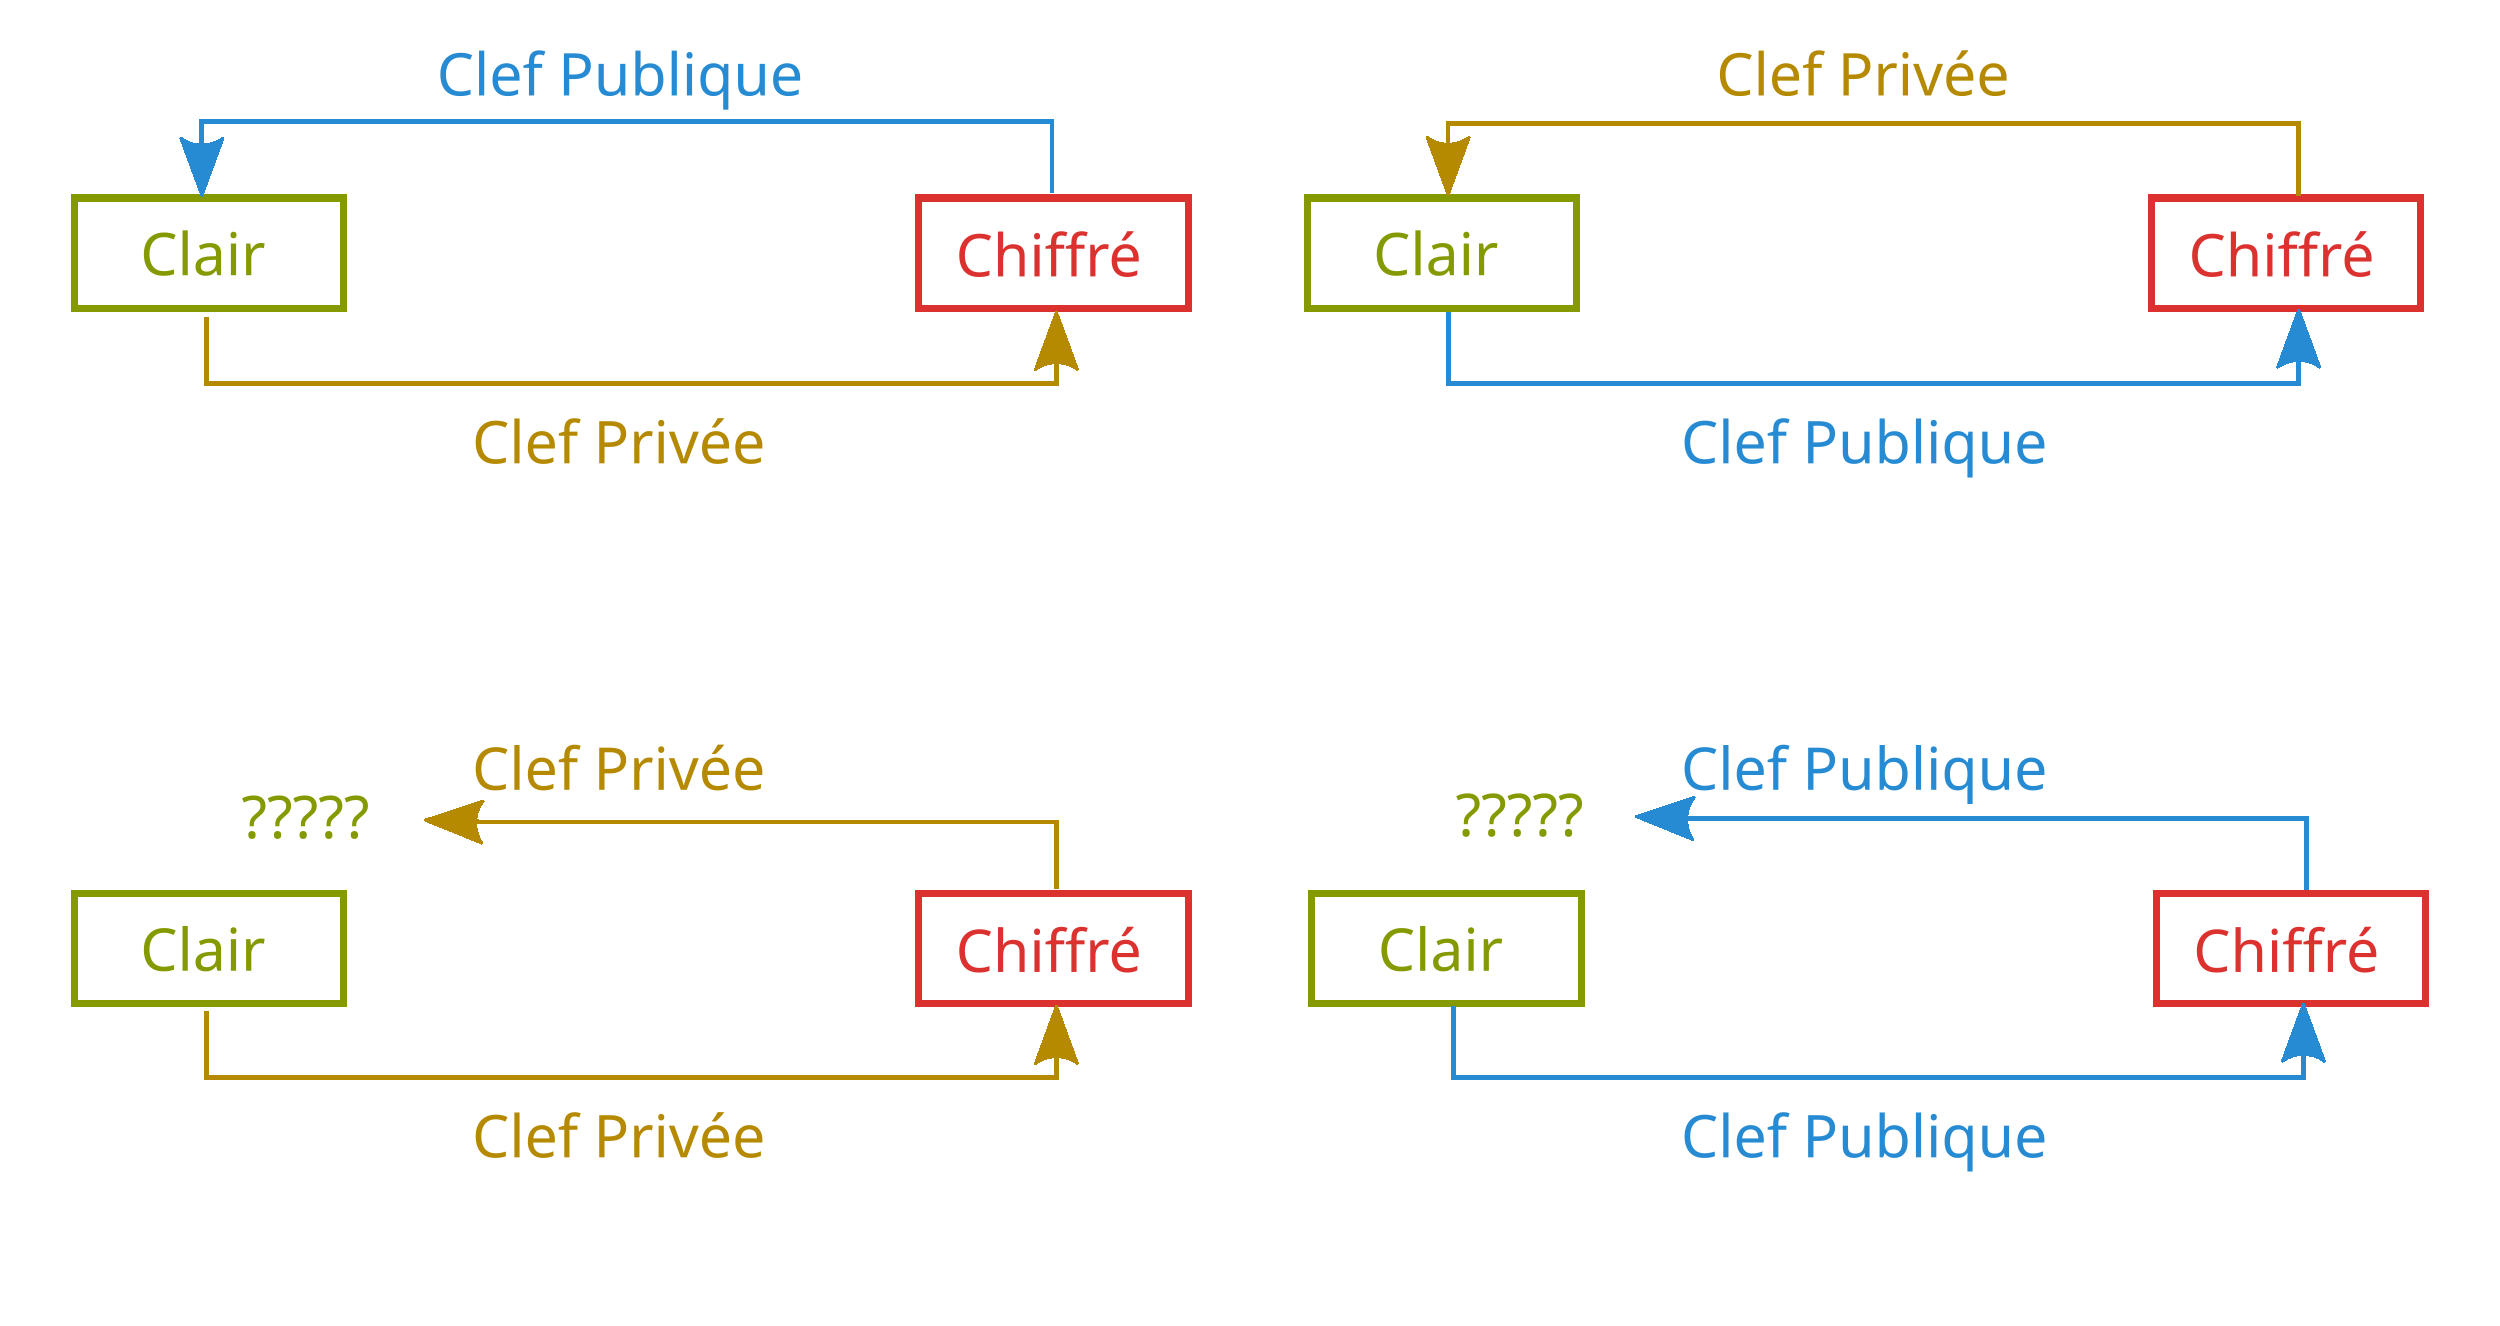
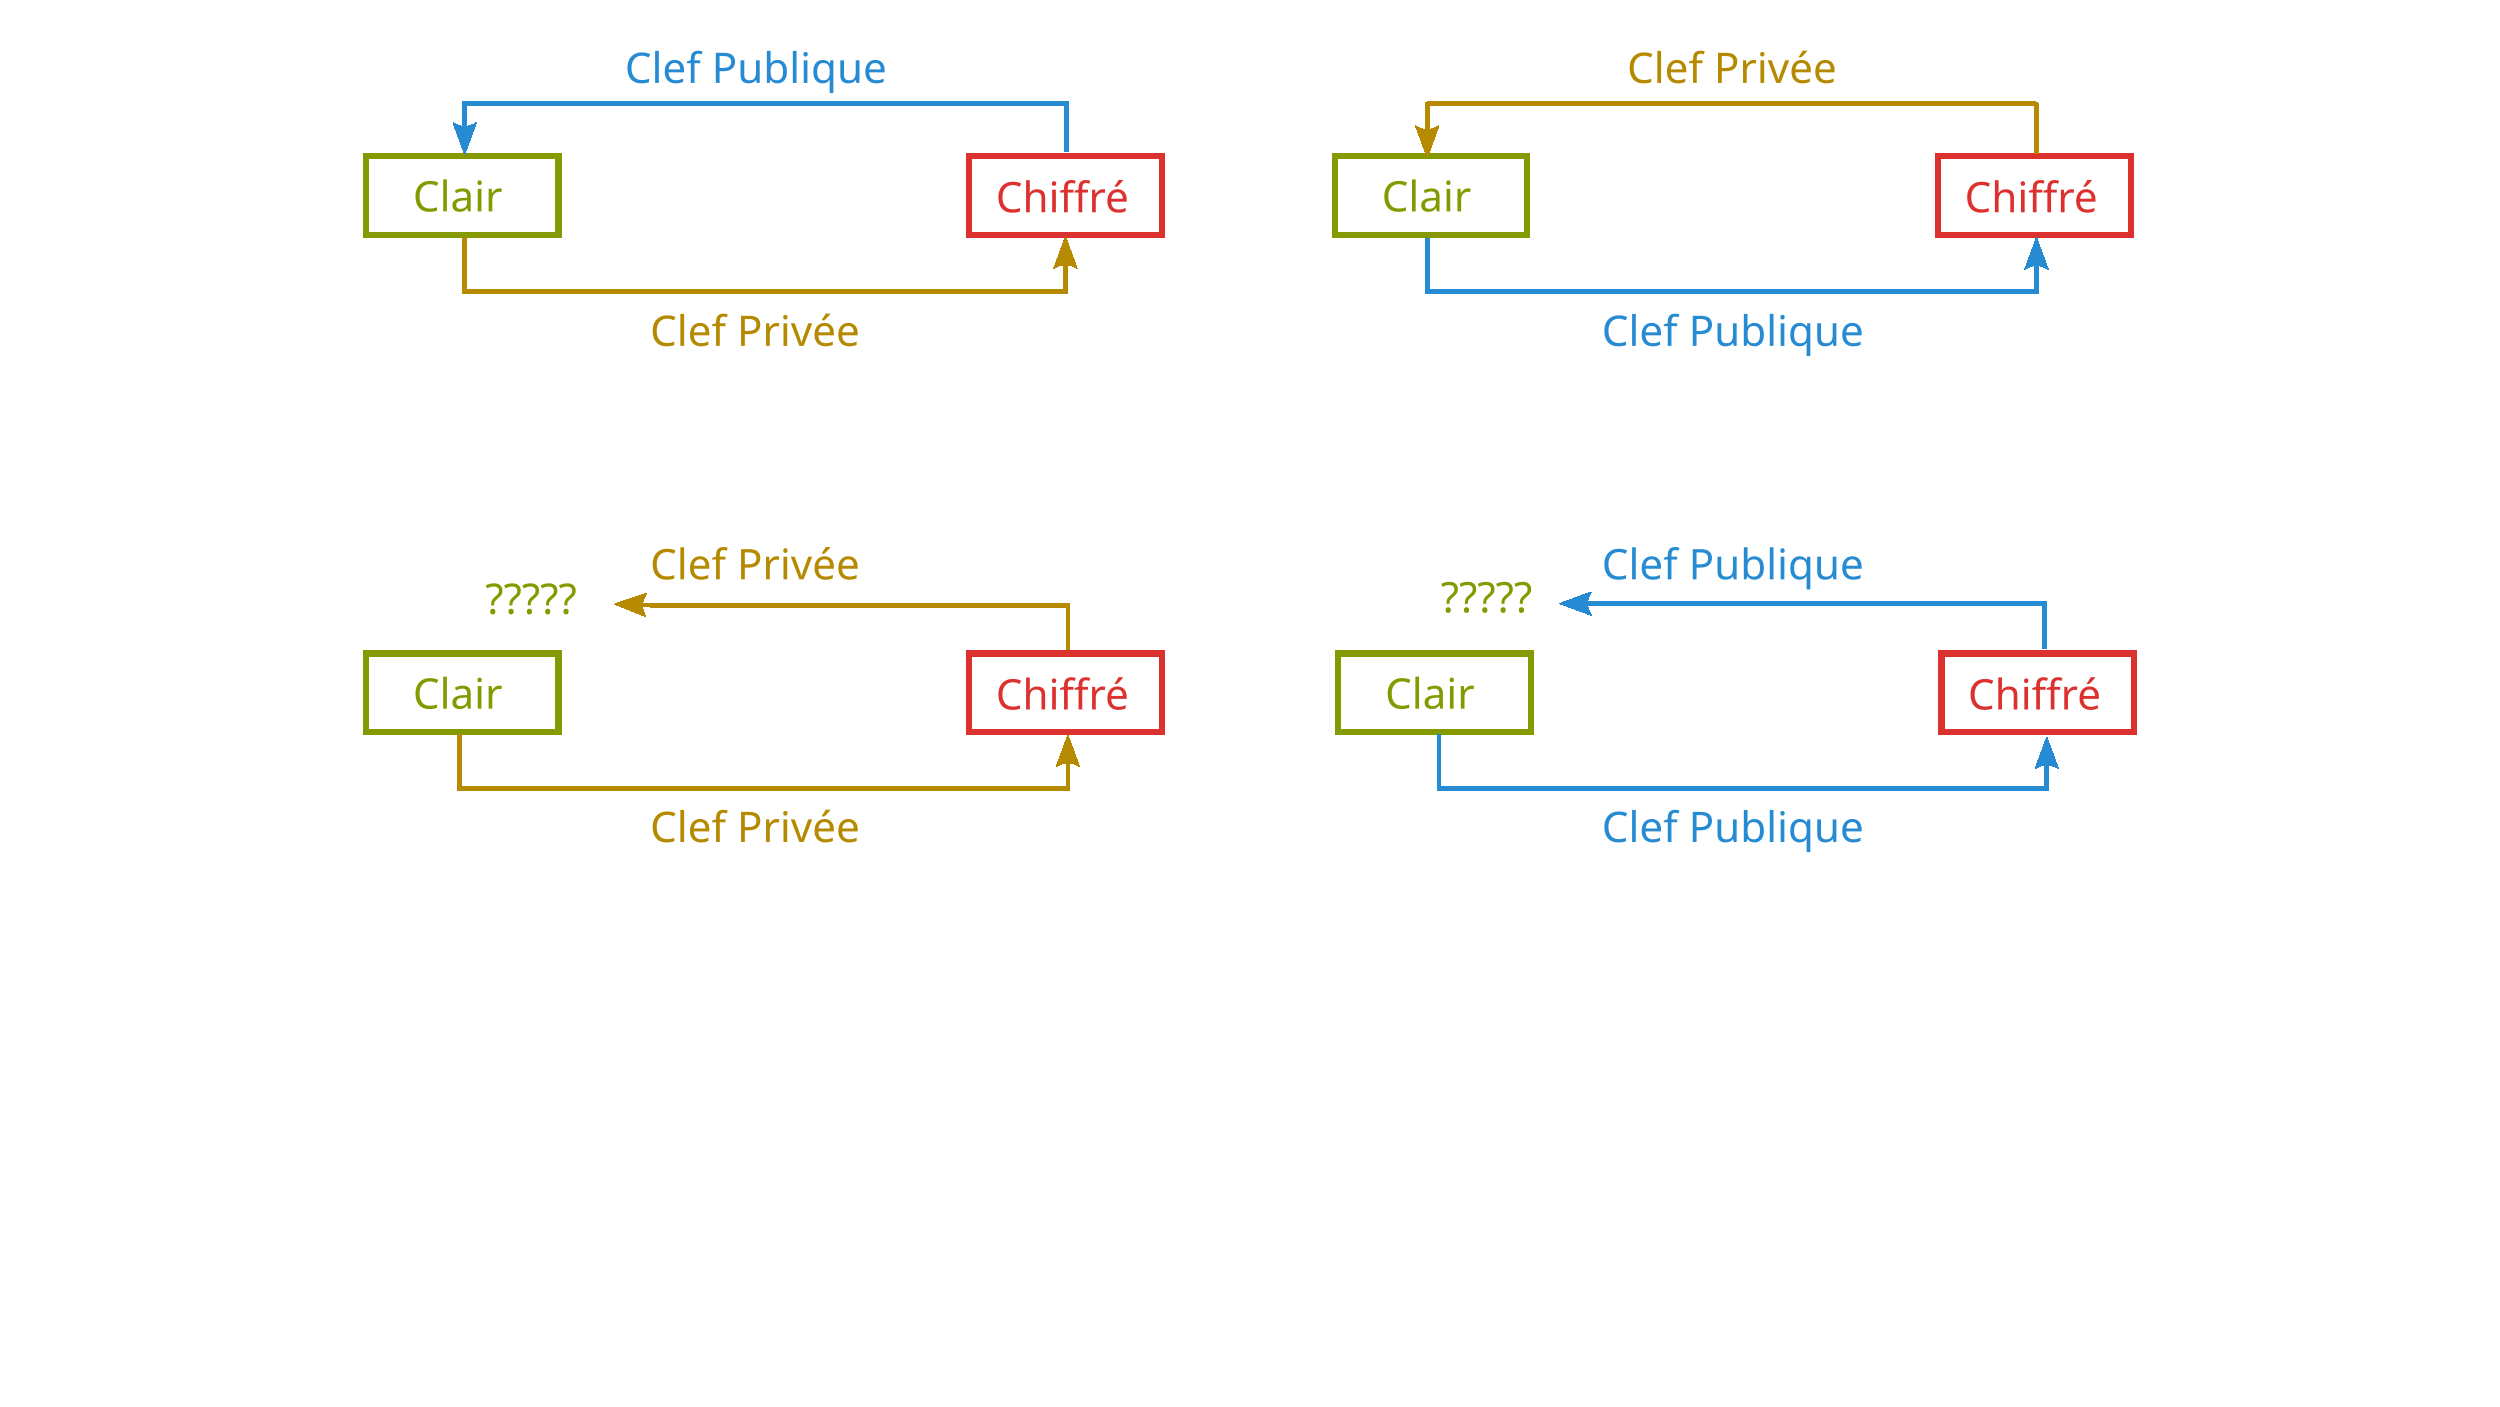
- <svg xmlns="http://www.w3.org/2000/svg" width="1059.039" height="561.472" id="svg4380" version="1.1" viewBox="0 0 1059.04 561.472" style="shape-rendering:crispEdges">
+ <svg xmlns="http://www.w3.org/2000/svg" width="1600" height="900" id="svg4380" version="1.1" viewBox="0 0 1600 900" style="shape-rendering:crispEdges">
  <defs id="defs4382">
+     <marker style="overflow:visible;" id="marker7441" refX="0.0" refY="0.0" orient="auto">
+       <path transform="scale(0.6) rotate(180) translate(0,0)" d="M 8.719,4.034 L -2.207,0.016 L 8.719,-4.002 C 6.973,-1.63 6.983,1.616 8.719,4.034 z " style="fill-rule:evenodd;stroke-width:0.625;stroke-linejoin:round;stroke:#268bd2;stroke-opacity:1;fill:#268bd2;fill-opacity:1" id="path7443" />
+     </marker>
+     <marker orient="auto" refY="0.0" refX="0.0" id="Arrow2Mend" style="overflow:visible;">
+       <path id="path6593" style="fill-rule:evenodd;stroke-width:0.625;stroke-linejoin:round;stroke:#b58900;stroke-opacity:1;fill:#b58900;fill-opacity:1" d="M 8.719,4.034 L -2.207,0.016 L 8.719,-4.002 C 6.973,-1.63 6.983,1.616 8.719,4.034 z " transform="scale(0.6) rotate(180) translate(0,0)" />
+     </marker>
+     <marker style="overflow:visible;" id="marker6288" refX="0.0" refY="0.0" orient="auto">
+       <path transform="scale(0.6) rotate(180) translate(0,0)" d="M 8.719,4.034 L -2.207,0.016 L 8.719,-4.002 C 6.973,-1.63 6.983,1.616 8.719,4.034 z " style="fill-rule:evenodd;stroke-width:0.625;stroke-linejoin:round;stroke:#268bd2;stroke-opacity:1;fill:#268bd2;fill-opacity:1" id="path6290" />
+     </marker>
+     <marker orient="auto" refY="0.0" refX="0.0" id="marker5688" style="overflow:visible;">
+       <path id="path5690" style="fill-rule:evenodd;stroke-width:0.625;stroke-linejoin:round;stroke:#268bd2;stroke-opacity:1;fill:#268bd2;fill-opacity:1" d="M 8.719,4.034 L -2.207,0.016 L 8.719,-4.002 C 6.973,-1.63 6.983,1.616 8.719,4.034 z " transform="scale(0.6) rotate(180) translate(0,0)" />
+     </marker>
+     <marker style="overflow:visible;" id="marker4632" refX="0.0" refY="0.0" orient="auto">
+       <path transform="scale(0.6) rotate(180) translate(0,0)" d="M 8.719,4.034 L -2.207,0.016 L 8.719,-4.002 C 6.973,-1.63 6.983,1.616 8.719,4.034 z " style="fill-rule:evenodd;stroke-width:0.625;stroke-linejoin:round;stroke:#b58900;stroke-opacity:1;fill:#b58900;fill-opacity:1" id="path4634" />
+     </marker>
+     <marker orient="auto" refY="0.0" refX="0.0" id="marker7377" style="overflow:visible;">
+       <path id="path7379" style="fill-rule:evenodd;stroke-width:0.625;stroke-linejoin:round;stroke:#b58900;stroke-opacity:1;fill:#b58900;fill-opacity:1" d="M 8.719,4.034 L -2.207,0.016 L 8.719,-4.002 C 6.973,-1.63 6.983,1.616 8.719,4.034 z " transform="scale(0.6) rotate(180) translate(0,0)" />
+     </marker>
+     <marker style="overflow:visible;" id="marker7241" refX="0.0" refY="0.0" orient="auto">
+       <path transform="scale(0.6) rotate(180) translate(0,0)" d="M 8.719,4.034 L -2.207,0.016 L 8.719,-4.002 C 6.973,-1.63 6.983,1.616 8.719,4.034 z " style="fill-rule:evenodd;stroke-width:0.625;stroke-linejoin:round;stroke:#b58900;stroke-opacity:1;fill:#b58900;fill-opacity:1" id="path7243" />
+     </marker>
+     <marker style="overflow:visible;" id="marker7027" refX="0.0" refY="0.0" orient="auto">
+       <path transform="scale(0.6) rotate(180) translate(0,0)" d="M 8.719,4.034 L -2.207,0.016 L 8.719,-4.002 C 6.973,-1.63 6.983,1.616 8.719,4.034 z " style="fill-rule:evenodd;stroke-width:0.625;stroke-linejoin:round;stroke:#268bd2;stroke-opacity:1;fill:#268bd2;fill-opacity:1" id="path7029" />
+     </marker>
+     <marker orient="auto" refY="0.0" refX="0.0" id="marker6963" style="overflow:visible;">
+       <path id="path6965" style="fill-rule:evenodd;stroke-width:0.625;stroke-linejoin:round;stroke:#268bd2;stroke-opacity:1;fill:#268bd2;fill-opacity:1" d="M 8.719,4.034 L -2.207,0.016 L 8.719,-4.002 C 6.973,-1.63 6.983,1.616 8.719,4.034 z " transform="scale(0.6) rotate(180) translate(0,0)" />
+     </marker>
+     <marker style="overflow:visible" id="marker4835" refX="0" refY="0" orient="auto">
+       <path transform="matrix(-1.1,0,0,-1.1,-1.1,0)" d="M 8.719,4.034 -2.207,0.016 8.719,-4.002 c -1.745,2.372 -1.735,5.617 -6e-7,8.035 z" style="fill:#268bd2;fill-opacity:1;fill-rule:evenodd;stroke:#268bd2;stroke-width:0.625;stroke-linejoin:round;stroke-opacity:1" id="path4837" />
+     </marker>
+     <marker orient="auto" refY="0.0" refX="0.0" id="Arrow1Mend" style="overflow:visible;">
+       <path id="path4406" d="M 0.0,0.0 L 5.0,-5.0 L -12.5,0.0 L 5.0,5.0 L 0.0,0.0 z " style="fill-rule:evenodd;stroke:#268bd2;stroke-width:1pt;stroke-opacity:1;fill:#268bd2;fill-opacity:1" transform="scale(0.4) rotate(180) translate(10,0)" />
+     </marker>
    <marker style="overflow:visible" id="marker17801" refX="0" refY="0" orient="auto">
      <path transform="matrix(-1.1,0,0,-1.1,-1.1,0)" d="M 8.719,4.034 -2.207,0.016 8.719,-4.002 c -1.745,2.372 -1.735,5.617 -6e-7,8.035 z" style="fill:#b58900;fill-opacity:1;fill-rule:evenodd;stroke:#b58900;stroke-width:0.625;stroke-linejoin:round;stroke-opacity:1" id="path17803" />
-     </marker>
-     <marker orient="auto" refY="0" refX="0" id="marker17487" style="overflow:visible">
-       <path id="path17489" style="fill:#268bd2;fill-opacity:1;fill-rule:evenodd;stroke:#268bd2;stroke-width:0.625;stroke-linejoin:round;stroke-opacity:1" d="M 8.719,4.034 -2.207,0.016 8.719,-4.002 c -1.745,2.372 -1.735,5.617 -6e-7,8.035 z" transform="matrix(-1.1,0,0,-1.1,-1.1,0)" />
-     </marker>
-     <marker style="overflow:visible" id="marker6162" refX="0" refY="0" orient="auto">
-       <path transform="matrix(-1.1,0,0,-1.1,-1.1,0)" d="M 8.719,4.034 -2.207,0.016 8.719,-4.002 c -1.745,2.372 -1.735,5.617 -6e-7,8.035 z" style="fill:#268bd2;fill-opacity:1;fill-rule:evenodd;stroke:#268bd2;stroke-width:0.625;stroke-linejoin:round;stroke-opacity:1" id="path6164" />
-     </marker>
-     <marker orient="auto" refY="0" refX="0" id="Arrow2Lend" style="overflow:visible">
-       <path id="path5040" style="fill:#b58900;fill-opacity:1;fill-rule:evenodd;stroke:#b58900;stroke-width:0.625;stroke-linejoin:round;stroke-opacity:1" d="M 8.719,4.034 -2.207,0.016 8.719,-4.002 c -1.745,2.372 -1.735,5.617 -6e-7,8.035 z" transform="matrix(-1.1,0,0,-1.1,-1.1,0)" />
    </marker>
    <marker orient="auto" refY="0" refX="0" id="Arrow2Lend-0-8" style="overflow:visible">
      <path id="path5040-4-5" style="fill:#268bd2;fill-opacity:1;fill-rule:evenodd;stroke:#268bd2;stroke-width:0.625;stroke-linejoin:round;stroke-opacity:1" d="M 8.719,4.034 -2.207,0.016 8.719,-4.002 c -1.745,2.372 -1.735,5.617 -6e-7,8.035 z" transform="matrix(-1.1,0,0,-1.1,-1.1,0)" />
    </marker>
    <marker orient="auto" refY="0" refX="0" id="Arrow2Lend-7" style="overflow:visible">
      <path id="path5040-41" style="fill:#b58900;fill-opacity:1;fill-rule:evenodd;stroke:#b58900;stroke-width:0.625;stroke-linejoin:round;stroke-opacity:1" d="M 8.719,4.034 -2.207,0.016 8.719,-4.002 c -1.745,2.372 -1.735,5.617 -6e-7,8.035 z" transform="matrix(-1.1,0,0,-1.1,-1.1,0)" />
    </marker>
    <marker orient="auto" refY="0" refX="0" id="Arrow2Lend-0-6" style="overflow:visible">
      <path id="path5040-4-4" style="fill:#268bd2;fill-opacity:1;fill-rule:evenodd;stroke:#268bd2;stroke-width:0.625;stroke-linejoin:round;stroke-opacity:1" d="M 8.719,4.034 -2.207,0.016 8.719,-4.002 c -1.745,2.372 -1.735,5.617 -6e-7,8.035 z" transform="matrix(-1.1,0,0,-1.1,-1.1,0)" />
    </marker>
    <marker orient="auto" refY="0" refX="0" id="Arrow2Lend-09" style="overflow:visible">
      <path id="path5040-2" style="fill:#b58900;fill-opacity:1;fill-rule:evenodd;stroke:#b58900;stroke-width:0.625;stroke-linejoin:round;stroke-opacity:1" d="M 8.719,4.034 -2.207,0.016 8.719,-4.002 c -1.745,2.372 -1.735,5.617 -6e-7,8.035 z" transform="matrix(-1.1,0,0,-1.1,-1.1,0)" />
    </marker>
    <marker orient="auto" refY="0" refX="0" id="Arrow2Lend-09-9" style="overflow:visible">
      <path id="path5040-2-7" style="fill:#b58900;fill-opacity:1;fill-rule:evenodd;stroke:#b58900;stroke-width:0.625;stroke-linejoin:round;stroke-opacity:1" d="M 8.719,4.034 -2.207,0.016 8.719,-4.002 c -1.745,2.372 -1.735,5.617 -6e-7,8.035 z" transform="matrix(-1.1,0,0,-1.1,-1.1,0)" />
    </marker>
    <marker style="overflow:visible" id="marker6162-5" refX="0" refY="0" orient="auto">
      <path transform="matrix(-1.1,0,0,-1.1,-1.1,0)" d="M 8.719,4.034 -2.207,0.016 8.719,-4.002 c -1.745,2.372 -1.735,5.617 -6e-7,8.035 z" style="fill:#268bd2;fill-opacity:1;fill-rule:evenodd;stroke:#268bd2;stroke-width:0.625;stroke-linejoin:round;stroke-opacity:1" id="path6164-3" />
    </marker>
    <marker orient="auto" refY="0" refX="0" id="Arrow2Lend-8" style="overflow:visible">
      <path id="path5040-8" style="fill:#b58900;fill-opacity:1;fill-rule:evenodd;stroke:#b58900;stroke-width:0.625;stroke-linejoin:round;stroke-opacity:1" d="M 8.719,4.034 -2.207,0.016 8.719,-4.002 c -1.745,2.372 -1.735,5.617 -6e-7,8.035 z" transform="matrix(-1.1,0,0,-1.1,-1.1,0)" />
    </marker>
-     <marker orient="auto" refY="0" refX="0" id="Arrow2Lend-0-0" style="overflow:visible">
-       <path id="path5040-4-51" style="fill:#268bd2;fill-opacity:1;fill-rule:evenodd;stroke:#268bd2;stroke-width:0.625;stroke-linejoin:round;stroke-opacity:1" d="M 8.719,4.034 -2.207,0.016 8.719,-4.002 c -1.745,2.372 -1.735,5.617 -6e-7,8.035 z" transform="matrix(-1.1,0,0,-1.1,-1.1,0)" />
-     </marker>
  </defs>
-   <g id="layer1" transform="translate(-34.60794,77.92417)" style="display:inline">
-     <g id="g17889" transform="translate(0,-25.40829)">
-       <rect y="31.37" x="66.108" height="46.751" width="114.174" id="rect3017-4-3" style="display:inline;fill:none;fill-opacity:1;stroke:#859900;stroke-width:3;stroke-miterlimit:4;stroke-dasharray:none;stroke-opacity:1" />
-       <text id="text4958" y="64.066" x="94.014" style="font-style:normal;font-variant:normal;font-weight:normal;font-stretch:normal;font-size:25px;line-height:125%;font-family:Sans;-inkscape-font-specification:'Sans, Normal';text-align:start;letter-spacing:0px;word-spacing:0px;writing-mode:lr-tb;text-anchor:start;display:inline;fill:#859900;fill-opacity:1;stroke:none;stroke-width:1px;stroke-linecap:butt;stroke-linejoin:miter;stroke-opacity:1" xml:space="preserve">
-         <tspan id="tspan4962" y="64.066" x="94.014">Clair</tspan>
-       </text>
-     </g>
-     <g id="g17899" transform="translate(0,-24.75581)">
-       <rect y="30.718" x="588.363" height="46.751" width="114.174" id="rect3017-4-3-85" style="display:inline;fill:none;fill-opacity:1;stroke:#859900;stroke-width:3;stroke-miterlimit:4;stroke-dasharray:none;stroke-opacity:1;shape-rendering:crispEdges" />
-       <text id="text4958-9" y="63.413" x="616.269" style="font-style:normal;font-variant:normal;font-weight:normal;font-stretch:normal;font-size:25px;line-height:125%;font-family:Sans;-inkscape-font-specification:'Sans, Normal';text-align:start;letter-spacing:0px;word-spacing:0px;writing-mode:lr-tb;text-anchor:start;display:inline;fill:#859900;fill-opacity:1;stroke:none;stroke-width:1px;stroke-linecap:butt;stroke-linejoin:miter;stroke-opacity:1;shape-rendering:crispEdges" xml:space="preserve">
-         <tspan id="tspan4962-7" y="63.413" x="616.269">Clair</tspan>
-       </text>
-     </g>
+   <g id="layer1" transform="translate(-34.60794,416.4524)" style="display:inline">
+     <rect style="display:inline;fill:none;fill-opacity:1;stroke:#859900;stroke-width:4;stroke-miterlimit:4;stroke-dasharray:none;stroke-opacity:1" id="rect3017-4-3" width="123.308" height="50.492" x="268.747" y="-316.453" />
+     <text xml:space="preserve" style="font-style:normal;font-variant:normal;font-weight:normal;font-stretch:normal;font-size:27px;line-height:125%;font-family:Sans;-inkscape-font-specification:'Sans, Normal';text-align:start;letter-spacing:0px;word-spacing:0px;writing-mode:lr-tb;text-anchor:start;display:inline;fill:#859900;fill-opacity:1;stroke:none;stroke-width:1px;stroke-linecap:butt;stroke-linejoin:miter;stroke-opacity:1" x="298.885" y="-281.142" id="text4958">
+       <tspan x="298.885" y="-281.142" id="tspan4962">Clair</tspan>
+     </text>
+     <rect style="display:inline;fill:none;fill-opacity:1;stroke:#859900;stroke-width:4;stroke-miterlimit:4;stroke-dasharray:none;stroke-opacity:1;shape-rendering:crispEdges" id="rect3017-4-3-85" width="123.308" height="50.492" x="888.782" y="-316.453" />
+     <text xml:space="preserve" style="font-style:normal;font-variant:normal;font-weight:normal;font-stretch:normal;font-size:27px;line-height:125%;font-family:Sans;-inkscape-font-specification:'Sans, Normal';text-align:start;letter-spacing:0px;word-spacing:0px;writing-mode:lr-tb;text-anchor:start;display:inline;fill:#859900;fill-opacity:1;stroke:none;stroke-width:1px;stroke-linecap:butt;stroke-linejoin:miter;stroke-opacity:1;shape-rendering:crispEdges" x="918.921" y="-281.142" id="text4958-9">
+       <tspan x="918.921" y="-281.142" id="tspan4962-7">Clair</tspan>
+     </text>
  </g>
-   <g id="layer3" transform="translate(-34.60794,77.92417)" style="display:inline">
-     <text xml:space="preserve" style="font-style:normal;font-variant:normal;font-weight:normal;font-stretch:normal;font-size:25px;line-height:125%;font-family:Sans;-inkscape-font-specification:'Sans, Normal';text-align:start;letter-spacing:0px;word-spacing:0px;writing-mode:lr-tb;text-anchor:start;display:inline;fill:#b58900;fill-opacity:1;stroke:none;stroke-width:1px;stroke-linecap:butt;stroke-linejoin:miter;stroke-opacity:1" x="234.578" y="118.348" id="text7348">
-       <tspan id="tspan7350" x="234.578" y="118.348">Clef Privée</tspan>
+   <g id="layer3" transform="translate(-34.60794,416.4524)" style="display:inline">
+     <text xml:space="preserve" style="font-style:normal;font-variant:normal;font-weight:normal;font-stretch:normal;font-size:27px;line-height:125%;font-family:Sans;-inkscape-font-specification:'Sans, Normal';text-align:start;letter-spacing:0px;word-spacing:0px;writing-mode:lr-tb;text-anchor:start;display:inline;fill:#b58900;fill-opacity:1;stroke:none;stroke-width:1px;stroke-linecap:butt;stroke-linejoin:miter;stroke-opacity:1" x="450.694" y="-195.077" id="text7348">
+       <tspan id="tspan7350" x="450.694" y="-195.077">Clef Privée</tspan>
    </text>
-     <g id="g17894" transform="translate(0,-22.65247)">
-       <rect y="28.614" x="423.718" height="46.751" width="114.174" id="rect3017-4-3-8" style="display:inline;fill:none;fill-opacity:1;stroke:#dc322f;stroke-width:3;stroke-miterlimit:4;stroke-dasharray:none;stroke-opacity:1" />
-       <text id="text4958-6" y="61.811" x="439.435" style="font-style:normal;font-variant:normal;font-weight:normal;font-stretch:normal;font-size:25px;line-height:125%;font-family:Sans;-inkscape-font-specification:'Sans, Normal';text-align:start;letter-spacing:0px;word-spacing:0px;writing-mode:lr-tb;text-anchor:start;display:inline;fill:#dc322f;fill-opacity:1;stroke:none;stroke-width:1px;stroke-linecap:butt;stroke-linejoin:miter;stroke-opacity:1" xml:space="preserve">
-         <tspan id="tspan4962-2" y="61.811" x="439.435">Chiffré</tspan>
-       </text>
-     </g>
-     <path style="display:inline;fill:none;fill-rule:evenodd;stroke:#b58900;stroke-width:2;stroke-linecap:butt;stroke-linejoin:miter;stroke-miterlimit:4;stroke-dasharray:none;stroke-opacity:1;marker-end:url(#Arrow2Lend)" d="m 122.033,56.248 0,28.397 360.128,0 0,-27.484" id="path5013" />
-     <g id="g17904" transform="translate(0,-22)">
-       <rect y="27.962" x="945.973" height="46.751" width="114.174" id="rect3017-4-3-8-8" style="display:inline;fill:none;fill-opacity:1;stroke:#dc322f;stroke-width:3;stroke-miterlimit:4;stroke-dasharray:none;stroke-opacity:1;shape-rendering:crispEdges" />
-       <text id="text4958-6-8" y="61.158" x="961.691" style="font-style:normal;font-variant:normal;font-weight:normal;font-stretch:normal;font-size:25px;line-height:125%;font-family:Sans;-inkscape-font-specification:'Sans, Normal';text-align:start;letter-spacing:0px;word-spacing:0px;writing-mode:lr-tb;text-anchor:start;display:inline;fill:#dc322f;fill-opacity:1;stroke:none;stroke-width:1px;stroke-linecap:butt;stroke-linejoin:miter;stroke-opacity:1;shape-rendering:crispEdges" xml:space="preserve">
-         <tspan id="tspan4962-2-3" y="61.158" x="961.691">Chiffré</tspan>
-       </text>
-     </g>
-     <text xml:space="preserve" style="font-style:normal;font-variant:normal;font-weight:normal;font-stretch:normal;font-size:25px;line-height:125%;font-family:Sans;-inkscape-font-specification:'Sans, Normal';text-align:start;letter-spacing:0px;word-spacing:0px;writing-mode:lr-tb;text-anchor:start;display:inline;fill:#268bd2;fill-opacity:1;stroke:none;stroke-width:1px;stroke-linecap:butt;stroke-linejoin:miter;stroke-opacity:1;shape-rendering:crispEdges" x="746.691" y="118.348" id="text7348-4-3">
-       <tspan id="tspan7350-7-0" x="746.691" y="118.348">Clef Publique</tspan>
+     <rect style="display:inline;fill:none;fill-opacity:1;stroke:#dc322f;stroke-width:4;stroke-miterlimit:4;stroke-dasharray:none;stroke-opacity:1" id="rect3017-4-3-8" width="123.308" height="50.492" x="654.965" y="-316.453" />
+     <text xml:space="preserve" style="font-style:normal;font-variant:normal;font-weight:normal;font-stretch:normal;font-size:27px;line-height:125%;font-family:Sans;-inkscape-font-specification:'Sans, Normal';text-align:start;letter-spacing:0px;word-spacing:0px;writing-mode:lr-tb;text-anchor:start;display:inline;fill:#dc322f;fill-opacity:1;stroke:none;stroke-width:1px;stroke-linecap:butt;stroke-linejoin:miter;stroke-opacity:1" x="671.94" y="-280.601" id="text4958-6">
+       <tspan x="671.94" y="-280.601" id="tspan4962-2">Chiffré</tspan>
    </text>
-     <path style="display:inline;fill:none;fill-rule:evenodd;stroke:#268bd2;stroke-width:2;stroke-linecap:butt;stroke-linejoin:miter;stroke-miterlimit:4;stroke-dasharray:none;stroke-opacity:1;marker-end:url(#marker6162);shape-rendering:crispEdges" d="m 648.276,54.367 0,30.223 360.128,0 0,-28.397" id="path5013-8-3" />
+     <rect style="display:inline;fill:none;fill-opacity:1;stroke:#dc322f;stroke-width:4;stroke-miterlimit:4;stroke-dasharray:none;stroke-opacity:1;shape-rendering:crispEdges" id="rect3017-4-3-8-8" width="123.308" height="50.492" x="1275.001" y="-316.453" />
+     <text xml:space="preserve" style="font-style:normal;font-variant:normal;font-weight:normal;font-stretch:normal;font-size:27px;line-height:125%;font-family:Sans;-inkscape-font-specification:'Sans, Normal';text-align:start;letter-spacing:0px;word-spacing:0px;writing-mode:lr-tb;text-anchor:start;display:inline;fill:#dc322f;fill-opacity:1;stroke:none;stroke-width:1px;stroke-linecap:butt;stroke-linejoin:miter;stroke-opacity:1;shape-rendering:crispEdges" x="1291.976" y="-280.601" id="text4958-6-8">
+       <tspan x="1291.976" y="-280.601" id="tspan4962-2-3">Chiffré</tspan>
+     </text>
+     <text xml:space="preserve" style="font-style:normal;font-variant:normal;font-weight:normal;font-stretch:normal;font-size:27px;line-height:125%;font-family:Sans;-inkscape-font-specification:'Sans, Normal';text-align:start;letter-spacing:0px;word-spacing:0px;writing-mode:lr-tb;text-anchor:start;display:inline;fill:#268bd2;fill-opacity:1;stroke:none;stroke-width:1px;stroke-linecap:butt;stroke-linejoin:miter;stroke-opacity:1;shape-rendering:crispEdges" x="1059.776" y="-195.077" id="text7348-4-3">
+       <tspan id="tspan7350-7-0" x="1059.776" y="-195.077">Clef Publique</tspan>
+     </text>
+     <path style="fill:none;fill-rule:evenodd;stroke:#268bd2;stroke-width:3;stroke-linecap:butt;stroke-linejoin:miter;stroke-miterlimit:4;stroke-dasharray:none;stroke-opacity:1;marker-end:url(#marker5688)" d="m 948,-264 0,34 390,0 0,-30" id="path5680" />
+     <path style="fill:none;fill-rule:evenodd;stroke:#b58900;stroke-width:3;stroke-linecap:butt;stroke-linejoin:miter;stroke-miterlimit:4;stroke-dasharray:none;stroke-opacity:1;marker-end:url(#Arrow2Mend)" d="m 332,-264 0,34 384.537,0 0,-30.523" id="path6968" />
  </g>
-   <g id="layer4" transform="translate(-34.60794,77.92417)" style="display:inline">
-     <path style="display:inline;fill:none;fill-rule:evenodd;stroke:#b58900;stroke-width:2;stroke-linecap:butt;stroke-linejoin:miter;stroke-miterlimit:4;stroke-dasharray:none;stroke-opacity:1;marker-end:url(#Arrow2Lend-09);shape-rendering:crispEdges" d="m 1008.16,4.927 0,-30.679 -360.128,0 0,27.484" id="path5013-5" />
-     <text xml:space="preserve" style="font-style:normal;font-variant:normal;font-weight:normal;font-stretch:normal;font-size:25px;line-height:125%;font-family:Sans;-inkscape-font-specification:'Sans, Normal';text-align:start;letter-spacing:0px;word-spacing:0px;writing-mode:lr-tb;text-anchor:start;display:inline;fill:#b58900;fill-opacity:1;stroke:none;stroke-width:1px;stroke-linecap:butt;stroke-linejoin:miter;stroke-opacity:1;shape-rendering:crispEdges" x="761.657" y="-37.479" id="text7348-40">
-       <tspan id="tspan7350-5" x="761.657" y="-37.479">Clef Privée</tspan>
+   <g id="layer4" transform="translate(-34.60794,416.4524)" style="display:inline">
+     <text xml:space="preserve" style="font-style:normal;font-variant:normal;font-weight:normal;font-stretch:normal;font-size:27px;line-height:125%;font-family:Sans;-inkscape-font-specification:'Sans, Normal';text-align:start;letter-spacing:0px;word-spacing:0px;writing-mode:lr-tb;text-anchor:start;display:inline;fill:#b58900;fill-opacity:1;stroke:none;stroke-width:1px;stroke-linecap:butt;stroke-linejoin:miter;stroke-opacity:1;shape-rendering:crispEdges" x="1075.94" y="-363.37" id="text7348-40">
+       <tspan id="tspan7350-5" x="1075.94" y="-363.37">Clef Privée</tspan>
    </text>
-     <text xml:space="preserve" style="font-style:normal;font-variant:normal;font-weight:normal;font-stretch:normal;font-size:25px;line-height:125%;font-family:Sans;-inkscape-font-specification:'Sans, Normal';text-align:start;letter-spacing:0px;word-spacing:0px;writing-mode:lr-tb;text-anchor:start;display:inline;fill:#268bd2;fill-opacity:1;stroke:none;stroke-width:1px;stroke-linecap:butt;stroke-linejoin:miter;stroke-opacity:1;shape-rendering:crispEdges" x="219.612" y="-37.479" id="text7348-4-1">
-       <tspan id="tspan7350-7-08" x="219.612" y="-37.479">Clef Publique</tspan>
+     <text xml:space="preserve" style="font-style:normal;font-variant:normal;font-weight:normal;font-stretch:normal;font-size:27px;line-height:125%;font-family:Sans;-inkscape-font-specification:'Sans, Normal';text-align:start;letter-spacing:0px;word-spacing:0px;writing-mode:lr-tb;text-anchor:start;display:inline;fill:#268bd2;fill-opacity:1;stroke:none;stroke-width:1px;stroke-linecap:butt;stroke-linejoin:miter;stroke-opacity:1;shape-rendering:crispEdges" x="434.531" y="-363.37" id="text7348-4-1">
+       <tspan id="tspan7350-7-08" x="434.531" y="-363.37">Clef Publique</tspan>
    </text>
-     <path style="display:inline;fill:none;fill-rule:evenodd;stroke:#268bd2;stroke-width:2;stroke-linecap:butt;stroke-linejoin:miter;stroke-miterlimit:4;stroke-dasharray:none;stroke-opacity:1;marker-end:url(#Arrow2Lend-0-0);shape-rendering:crispEdges" d="m 480.227,3.917 0,-30.223 -360.128,0 0,28.397" id="path5013-8-5" />
+     <path style="fill:none;fill-rule:evenodd;stroke:#b58900;stroke-width:3;stroke-linecap:butt;stroke-linejoin:round;stroke-miterlimit:4;stroke-dasharray:none;stroke-opacity:1;marker-end:url(#marker4632)" d="m 1338,-318 0,-32 -390,0 0,30" id="path4516" />
+     <path style="display:inline;fill:none;fill-rule:evenodd;stroke:#268bd2;stroke-width:3;stroke-linecap:butt;stroke-linejoin:miter;stroke-miterlimit:4;stroke-dasharray:none;stroke-opacity:1;marker-end:url(#marker6288);shape-rendering:crispEdges" d="m 717.182,-319.318 0,-30.682 -385.182,0 0,28" id="path6280" />
  </g>
-   <g id="layer2" style="display:inline" transform="translate(28.00002,44.60441)">
-     <g id="g18327" transform="translate(0,-26.1033)">
-       <rect y="360.037" x="527.755" height="46.751" width="114.174" id="rect3017-4-3-85-8" style="display:inline;fill:none;fill-opacity:1;stroke:#859900;stroke-width:3;stroke-miterlimit:4;stroke-dasharray:none;stroke-opacity:1;shape-rendering:crispEdges" />
-       <text id="text4958-9-8" y="392.733" x="555.662" style="font-style:normal;font-variant:normal;font-weight:normal;font-stretch:normal;font-size:25px;line-height:125%;font-family:Sans;-inkscape-font-specification:'Sans, Normal';text-align:start;letter-spacing:0px;word-spacing:0px;writing-mode:lr-tb;text-anchor:start;display:inline;fill:#859900;fill-opacity:1;stroke:none;stroke-width:1px;stroke-linecap:butt;stroke-linejoin:miter;stroke-opacity:1;shape-rendering:crispEdges" xml:space="preserve">
-         <tspan id="tspan4962-7-3" y="392.733" x="555.662">Clair</tspan>
-       </text>
-     </g>
-     <rect style="display:inline;fill:none;fill-opacity:1;stroke:#dc322f;stroke-width:3;stroke-miterlimit:4;stroke-dasharray:none;stroke-opacity:1;shape-rendering:crispEdges" id="rect3017-4-3-8-8-1" width="114.174" height="46.751" x="885.365" y="333.934" />
-     <text xml:space="preserve" style="font-style:normal;font-variant:normal;font-weight:normal;font-stretch:normal;font-size:25px;line-height:125%;font-family:Sans;-inkscape-font-specification:'Sans, Normal';text-align:start;letter-spacing:0px;word-spacing:0px;writing-mode:lr-tb;text-anchor:start;display:inline;fill:#dc322f;fill-opacity:1;stroke:none;stroke-width:1px;stroke-linecap:butt;stroke-linejoin:miter;stroke-opacity:1;shape-rendering:crispEdges" x="901.083" y="367.13" id="text4958-6-8-8">
-       <tspan x="901.083" y="367.13" id="tspan4962-2-3-9">Chiffré</tspan>
+   <g id="layer2" style="display:inline" transform="translate(28.00002,383.1326)">
+     <rect style="display:inline;fill:none;fill-opacity:1;stroke:#859900;stroke-width:4;stroke-miterlimit:4;stroke-dasharray:none;stroke-opacity:1;shape-rendering:crispEdges" id="rect3017-4-3-85-8" width="123.308" height="50.492" x="828.334" y="35.091" />
+     <text xml:space="preserve" style="font-style:normal;font-variant:normal;font-weight:normal;font-stretch:normal;font-size:27px;line-height:125%;font-family:Sans;-inkscape-font-specification:'Sans, Normal';text-align:start;letter-spacing:0px;word-spacing:0px;writing-mode:lr-tb;text-anchor:start;display:inline;fill:#859900;fill-opacity:1;stroke:none;stroke-width:1px;stroke-linecap:butt;stroke-linejoin:miter;stroke-opacity:1;shape-rendering:crispEdges" x="858.473" y="70.403" id="text4958-9-8">
+       <tspan x="858.473" y="70.403" id="tspan4962-7-3">Clair</tspan>
    </text>
-     <text xml:space="preserve" style="font-style:normal;font-variant:normal;font-weight:normal;font-stretch:normal;font-size:25px;line-height:125%;font-family:Sans;-inkscape-font-specification:'Sans, Normal';text-align:start;letter-spacing:0px;word-spacing:0px;writing-mode:lr-tb;text-anchor:start;display:inline;fill:#268bd2;fill-opacity:1;stroke:none;stroke-width:1px;stroke-linecap:butt;stroke-linejoin:miter;stroke-opacity:1;shape-rendering:crispEdges" x="684.083" y="445.667" id="text7348-4-3-6">
-       <tspan id="tspan7350-7-0-4" x="684.083" y="445.667">Clef Publique</tspan>
+     <rect style="display:inline;fill:none;fill-opacity:1;stroke:#dc322f;stroke-width:4;stroke-miterlimit:4;stroke-dasharray:none;stroke-opacity:1;shape-rendering:crispEdges" id="rect3017-4-3-8-8-1" width="123.308" height="50.492" x="1214.553" y="35.091" />
+     <text xml:space="preserve" style="font-style:normal;font-variant:normal;font-weight:normal;font-stretch:normal;font-size:27px;line-height:125%;font-family:Sans;-inkscape-font-specification:'Sans, Normal';text-align:start;letter-spacing:0px;word-spacing:0px;writing-mode:lr-tb;text-anchor:start;display:inline;fill:#dc322f;fill-opacity:1;stroke:none;stroke-width:1px;stroke-linecap:butt;stroke-linejoin:miter;stroke-opacity:1;shape-rendering:crispEdges" x="1231.528" y="70.943" id="text4958-6-8-8">
+       <tspan x="1231.528" y="70.943" id="tspan4962-2-3-9">Chiffré</tspan>
    </text>
-     <path style="display:inline;fill:none;fill-rule:evenodd;stroke:#268bd2;stroke-width:2;stroke-linecap:butt;stroke-linejoin:miter;stroke-miterlimit:4;stroke-dasharray:none;stroke-opacity:1;marker-end:url(#marker6162-5);shape-rendering:crispEdges" d="m 587.668,381.687 0,30.223 360.128,0 0,-28.397" id="path5013-8-3-3" />
-     <g id="g18161" transform="translate(0,-26.7558)">
-       <rect y="360.69" x="3.5" height="46.751" width="114.174" id="rect3017-4-3-9" style="display:inline;fill:none;fill-opacity:1;stroke:#859900;stroke-width:3;stroke-miterlimit:4;stroke-dasharray:none;stroke-opacity:1;shape-rendering:crispEdges" />
-       <text id="text4958-7" y="393.386" x="31.406" style="font-style:normal;font-variant:normal;font-weight:normal;font-stretch:normal;font-size:25px;line-height:125%;font-family:Sans;-inkscape-font-specification:'Sans, Normal';text-align:start;letter-spacing:0px;word-spacing:0px;writing-mode:lr-tb;text-anchor:start;display:inline;fill:#859900;fill-opacity:1;stroke:none;stroke-width:1px;stroke-linecap:butt;stroke-linejoin:miter;stroke-opacity:1;shape-rendering:crispEdges" xml:space="preserve">
-         <tspan id="tspan4962-76" y="393.386" x="31.406">Clair</tspan>
-       </text>
-     </g>
-     <text xml:space="preserve" style="font-style:normal;font-variant:normal;font-weight:normal;font-stretch:normal;font-size:25px;line-height:125%;font-family:Sans;-inkscape-font-specification:'Sans, Normal';text-align:start;letter-spacing:0px;word-spacing:0px;writing-mode:lr-tb;text-anchor:start;display:inline;fill:#b58900;fill-opacity:1;stroke:none;stroke-width:1px;stroke-linecap:butt;stroke-linejoin:miter;stroke-opacity:1;shape-rendering:crispEdges" x="171.97" y="445.667" id="text7348-43">
-       <tspan id="tspan7350-0" x="171.97" y="445.667">Clef Privée</tspan>
+     <text xml:space="preserve" style="font-style:normal;font-variant:normal;font-weight:normal;font-stretch:normal;font-size:27px;line-height:125%;font-family:Sans;-inkscape-font-specification:'Sans, Normal';text-align:start;letter-spacing:0px;word-spacing:0px;writing-mode:lr-tb;text-anchor:start;display:inline;fill:#268bd2;fill-opacity:1;stroke:none;stroke-width:1px;stroke-linecap:butt;stroke-linejoin:miter;stroke-opacity:1;shape-rendering:crispEdges" x="997.169" y="155.763" id="text7348-4-3-6">
+       <tspan id="tspan7350-7-0-4" x="997.169" y="155.763">Clef Publique</tspan>
    </text>
-     <g id="g18322" transform="translate(0,-24)">
-       <rect y="357.934" x="361.11" height="46.751" width="114.174" id="rect3017-4-3-8-3" style="display:inline;fill:none;fill-opacity:1;stroke:#dc322f;stroke-width:3;stroke-miterlimit:4;stroke-dasharray:none;stroke-opacity:1;shape-rendering:crispEdges" />
-       <text id="text4958-6-0" y="391.13" x="376.827" style="font-style:normal;font-variant:normal;font-weight:normal;font-stretch:normal;font-size:25px;line-height:125%;font-family:Sans;-inkscape-font-specification:'Sans, Normal';text-align:start;letter-spacing:0px;word-spacing:0px;writing-mode:lr-tb;text-anchor:start;display:inline;fill:#dc322f;fill-opacity:1;stroke:none;stroke-width:1px;stroke-linecap:butt;stroke-linejoin:miter;stroke-opacity:1;shape-rendering:crispEdges" xml:space="preserve">
-         <tspan id="tspan4962-2-9" y="391.13" x="376.827">Chiffré</tspan>
-       </text>
-     </g>
-     <path style="display:inline;fill:none;fill-rule:evenodd;stroke:#b58900;stroke-width:2;stroke-linecap:butt;stroke-linejoin:miter;stroke-miterlimit:4;stroke-dasharray:none;stroke-opacity:1;marker-end:url(#marker17801);shape-rendering:crispEdges" d="m 59.425,383.568 0,28.397 360.128,0 0,-27.484" id="path5013-2" />
+     <path style="display:inline;fill:none;fill-rule:evenodd;stroke:#268bd2;stroke-width:3;stroke-linecap:butt;stroke-linejoin:miter;stroke-miterlimit:4;stroke-dasharray:none;stroke-opacity:1;marker-end:url(#marker7027);shape-rendering:crispEdges" d="m 893.04,86.665 0,34.64 388.938,0 0,-28.346" id="path5013-8-3-3" />
+     <rect style="display:inline;fill:none;fill-opacity:1;stroke:#859900;stroke-width:4;stroke-miterlimit:4;stroke-dasharray:none;stroke-opacity:1;shape-rendering:crispEdges" id="rect3017-4-3-9" width="123.308" height="50.492" x="206.139" y="35.091" />
+     <text xml:space="preserve" style="font-style:normal;font-variant:normal;font-weight:normal;font-stretch:normal;font-size:27px;line-height:125%;font-family:Sans;-inkscape-font-specification:'Sans, Normal';text-align:start;letter-spacing:0px;word-spacing:0px;writing-mode:lr-tb;text-anchor:start;display:inline;fill:#859900;fill-opacity:1;stroke:none;stroke-width:1px;stroke-linecap:butt;stroke-linejoin:miter;stroke-opacity:1;shape-rendering:crispEdges" x="236.277" y="70.403" id="text4958-7">
+       <tspan x="236.277" y="70.403" id="tspan4962-76">Clair</tspan>
+     </text>
+     <text xml:space="preserve" style="font-style:normal;font-variant:normal;font-weight:normal;font-stretch:normal;font-size:27px;line-height:125%;font-family:Sans;-inkscape-font-specification:'Sans, Normal';text-align:start;letter-spacing:0px;word-spacing:0px;writing-mode:lr-tb;text-anchor:start;display:inline;fill:#b58900;fill-opacity:1;stroke:none;stroke-width:1px;stroke-linecap:butt;stroke-linejoin:miter;stroke-opacity:1;shape-rendering:crispEdges" x="388.086" y="155.763" id="text7348-43">
+       <tspan id="tspan7350-0" x="388.086" y="155.763">Clef Privée</tspan>
+     </text>
+     <rect style="display:inline;fill:none;fill-opacity:1;stroke:#dc322f;stroke-width:4;stroke-miterlimit:4;stroke-dasharray:none;stroke-opacity:1;shape-rendering:crispEdges" id="rect3017-4-3-8-3" width="123.308" height="50.492" x="592.357" y="35.091" />
+     <text xml:space="preserve" style="font-style:normal;font-variant:normal;font-weight:normal;font-stretch:normal;font-size:27px;line-height:125%;font-family:Sans;-inkscape-font-specification:'Sans, Normal';text-align:start;letter-spacing:0px;word-spacing:0px;writing-mode:lr-tb;text-anchor:start;display:inline;fill:#dc322f;fill-opacity:1;stroke:none;stroke-width:1px;stroke-linecap:butt;stroke-linejoin:miter;stroke-opacity:1;shape-rendering:crispEdges" x="609.332" y="70.943" id="text4958-6-0">
+       <tspan x="609.332" y="70.943" id="tspan4962-2-9">Chiffré</tspan>
+     </text>
+     <path style="display:inline;fill:none;fill-rule:evenodd;stroke:#b58900;stroke-width:3;stroke-linecap:butt;stroke-linejoin:miter;stroke-miterlimit:4;stroke-dasharray:none;stroke-opacity:1;marker-end:url(#marker7377);shape-rendering:crispEdges" d="m 265.957,86.373 0,34.992 389.519,0 0,-29.683" id="path5013-2" />
  </g>
-   <g id="layer5" style="display:inline" transform="translate(28.00002,44.60441)">
-     <path style="display:inline;fill:none;fill-rule:evenodd;stroke:#b58900;stroke-width:2;stroke-linecap:butt;stroke-linejoin:miter;stroke-miterlimit:4;stroke-dasharray:none;stroke-opacity:1;marker-end:url(#Arrow2Lend-09-9);shape-rendering:crispEdges" d="m 419.553,331.965 0,-28.397 -243.957,0 -20.652,-0.685" id="path5013-5-3" />
-     <text xml:space="preserve" style="font-style:normal;font-variant:normal;font-weight:normal;font-stretch:normal;font-size:25px;line-height:125%;font-family:Sans;-inkscape-font-specification:'Sans, Normal';text-align:start;letter-spacing:0px;word-spacing:0px;writing-mode:lr-tb;text-anchor:start;display:inline;fill:#b58900;fill-opacity:1;stroke:none;stroke-width:1px;stroke-linecap:butt;stroke-linejoin:miter;stroke-opacity:1;shape-rendering:crispEdges" x="171.97" y="289.979" id="text7348-40-3">
-       <tspan id="tspan7350-5-8" x="171.97" y="289.979">Clef Privée</tspan>
+   <g id="layer5" style="display:inline" transform="translate(28.00002,383.1326)">
+     <path style="display:inline;fill:none;fill-rule:evenodd;stroke:#b58900;stroke-width:3;stroke-linecap:butt;stroke-linejoin:miter;stroke-miterlimit:4;stroke-dasharray:none;stroke-opacity:1;marker-end:url(#marker7241);shape-rendering:crispEdges" d="m 655.476,32.965 0,-28.669 -263.474,0 -22.305,-0.739" id="path5013-5-3" />
+     <text xml:space="preserve" style="font-style:normal;font-variant:normal;font-weight:normal;font-stretch:normal;font-size:27px;line-height:125%;font-family:Sans;-inkscape-font-specification:'Sans, Normal';text-align:start;letter-spacing:0px;word-spacing:0px;writing-mode:lr-tb;text-anchor:start;display:inline;fill:#b58900;fill-opacity:1;stroke:none;stroke-width:1px;stroke-linecap:butt;stroke-linejoin:miter;stroke-opacity:1;shape-rendering:crispEdges" x="388.086" y="-12.38" id="text7348-40-3">
+       <tspan id="tspan7350-5-8" x="388.086" y="-12.38">Clef Privée</tspan>
    </text>
-     <text xml:space="preserve" style="font-style:normal;font-variant:normal;font-weight:normal;font-stretch:normal;font-size:25px;line-height:125%;font-family:Sans;-inkscape-font-specification:'Sans, Normal';text-align:start;letter-spacing:0px;word-spacing:0px;writing-mode:lr-tb;text-anchor:start;display:inline;fill:#268bd2;fill-opacity:1;stroke:none;stroke-width:1px;stroke-linecap:butt;stroke-linejoin:miter;stroke-opacity:1;shape-rendering:crispEdges" x="684.083" y="289.979" id="text7348-4">
-       <tspan id="tspan7350-7" x="684.083" y="289.979">Clef Publique</tspan>
+     <text xml:space="preserve" style="font-style:normal;font-variant:normal;font-weight:normal;font-stretch:normal;font-size:27px;line-height:125%;font-family:Sans;-inkscape-font-specification:'Sans, Normal';text-align:start;letter-spacing:0px;word-spacing:0px;writing-mode:lr-tb;text-anchor:start;display:inline;fill:#268bd2;fill-opacity:1;stroke:none;stroke-width:1px;stroke-linecap:butt;stroke-linejoin:miter;stroke-opacity:1;shape-rendering:crispEdges" x="997.169" y="-12.38" id="text7348-4">
+       <tspan id="tspan7350-7" x="997.169" y="-12.38">Clef Publique</tspan>
    </text>
-     <path style="display:inline;fill:none;fill-rule:evenodd;stroke:#268bd2;stroke-width:2;stroke-linecap:butt;stroke-linejoin:miter;stroke-miterlimit:4;stroke-dasharray:none;stroke-opacity:1;marker-end:url(#marker17487);shape-rendering:crispEdges" d="m 949.025,332.222 0,-30.223 -262.351,0 -18.716,-0.645" id="path5013-8" />
    <flowRoot xml:space="preserve" id="flowRoot17787" style="font-style:normal;font-variant:normal;font-weight:normal;font-stretch:normal;font-size:17.5px;line-height:125%;font-family:Sans;-inkscape-font-specification:'Sans, Normal';text-align:start;letter-spacing:0px;word-spacing:0px;writing-mode:lr-tb;text-anchor:start;fill:#000000;fill-opacity:1;stroke:none;stroke-width:1px;stroke-linecap:butt;stroke-linejoin:miter;stroke-opacity:1">
      <flowRegion id="flowRegion17789">
        <rect id="rect17791" width="710" height="40" x="175.392" y="317.924" />
      </flowRegion>
      <flowPara id="flowPara17793" />
    </flowRoot>
-     <text xml:space="preserve" style="font-style:normal;font-variant:normal;font-weight:normal;font-stretch:normal;font-size:25px;line-height:125%;font-family:Sans;-inkscape-font-specification:'Sans, Normal';text-align:start;letter-spacing:0px;word-spacing:0px;writing-mode:lr-tb;text-anchor:start;display:inline;fill:#859900;fill-opacity:1;stroke:none;stroke-width:1px;stroke-linecap:butt;stroke-linejoin:miter;stroke-opacity:1;shape-rendering:crispEdges" x="74.264" y="310.457" id="text18332">
-       <tspan x="74.264" y="310.457" id="tspan18342">?????</tspan>
+     <text xml:space="preserve" style="font-style:normal;font-variant:normal;font-weight:normal;font-stretch:normal;font-size:27px;line-height:125%;font-family:Sans;-inkscape-font-specification:'Sans, Normal';text-align:start;letter-spacing:0px;word-spacing:0px;writing-mode:lr-tb;text-anchor:start;display:inline;fill:#859900;fill-opacity:1;stroke:none;stroke-width:1px;stroke-linecap:butt;stroke-linejoin:miter;stroke-opacity:1;shape-rendering:crispEdges" x="282.564" y="9.736" id="text18332">
+       <tspan x="282.564" y="9.736" id="tspan18342">?????</tspan>
    </text>
-     <text xml:space="preserve" style="font-style:normal;font-variant:normal;font-weight:normal;font-stretch:normal;font-size:25px;line-height:125%;font-family:Sans;-inkscape-font-specification:'Sans, Normal';text-align:start;letter-spacing:0px;word-spacing:0px;writing-mode:lr-tb;text-anchor:start;display:inline;fill:#859900;fill-opacity:1;stroke:none;stroke-width:1px;stroke-linecap:butt;stroke-linejoin:miter;stroke-opacity:1;shape-rendering:crispEdges" x="588.584" y="309.559" id="text18332-0">
-       <tspan x="588.584" y="309.559" id="tspan18342-2">?????</tspan>
+     <text xml:space="preserve" style="font-style:normal;font-variant:normal;font-weight:normal;font-stretch:normal;font-size:27px;line-height:125%;font-family:Sans;-inkscape-font-specification:'Sans, Normal';text-align:start;letter-spacing:0px;word-spacing:0px;writing-mode:lr-tb;text-anchor:start;display:inline;fill:#859900;fill-opacity:1;stroke:none;stroke-width:1px;stroke-linecap:butt;stroke-linejoin:miter;stroke-opacity:1;shape-rendering:crispEdges" x="894.03" y="8.767" id="text18332-0">
+       <tspan x="894.03" y="8.767" id="tspan18342-2">?????</tspan>
    </text>
+     <path style="fill:none;fill-rule:evenodd;stroke:#268bd2;stroke-width:3;stroke-linecap:butt;stroke-linejoin:miter;stroke-miterlimit:4;stroke-dasharray:none;stroke-opacity:1;marker-end:url(#marker7441)" d="m 1280.454,32.179 0,-29.043 -305.915,0" id="path7433" />
  </g>
</svg>
